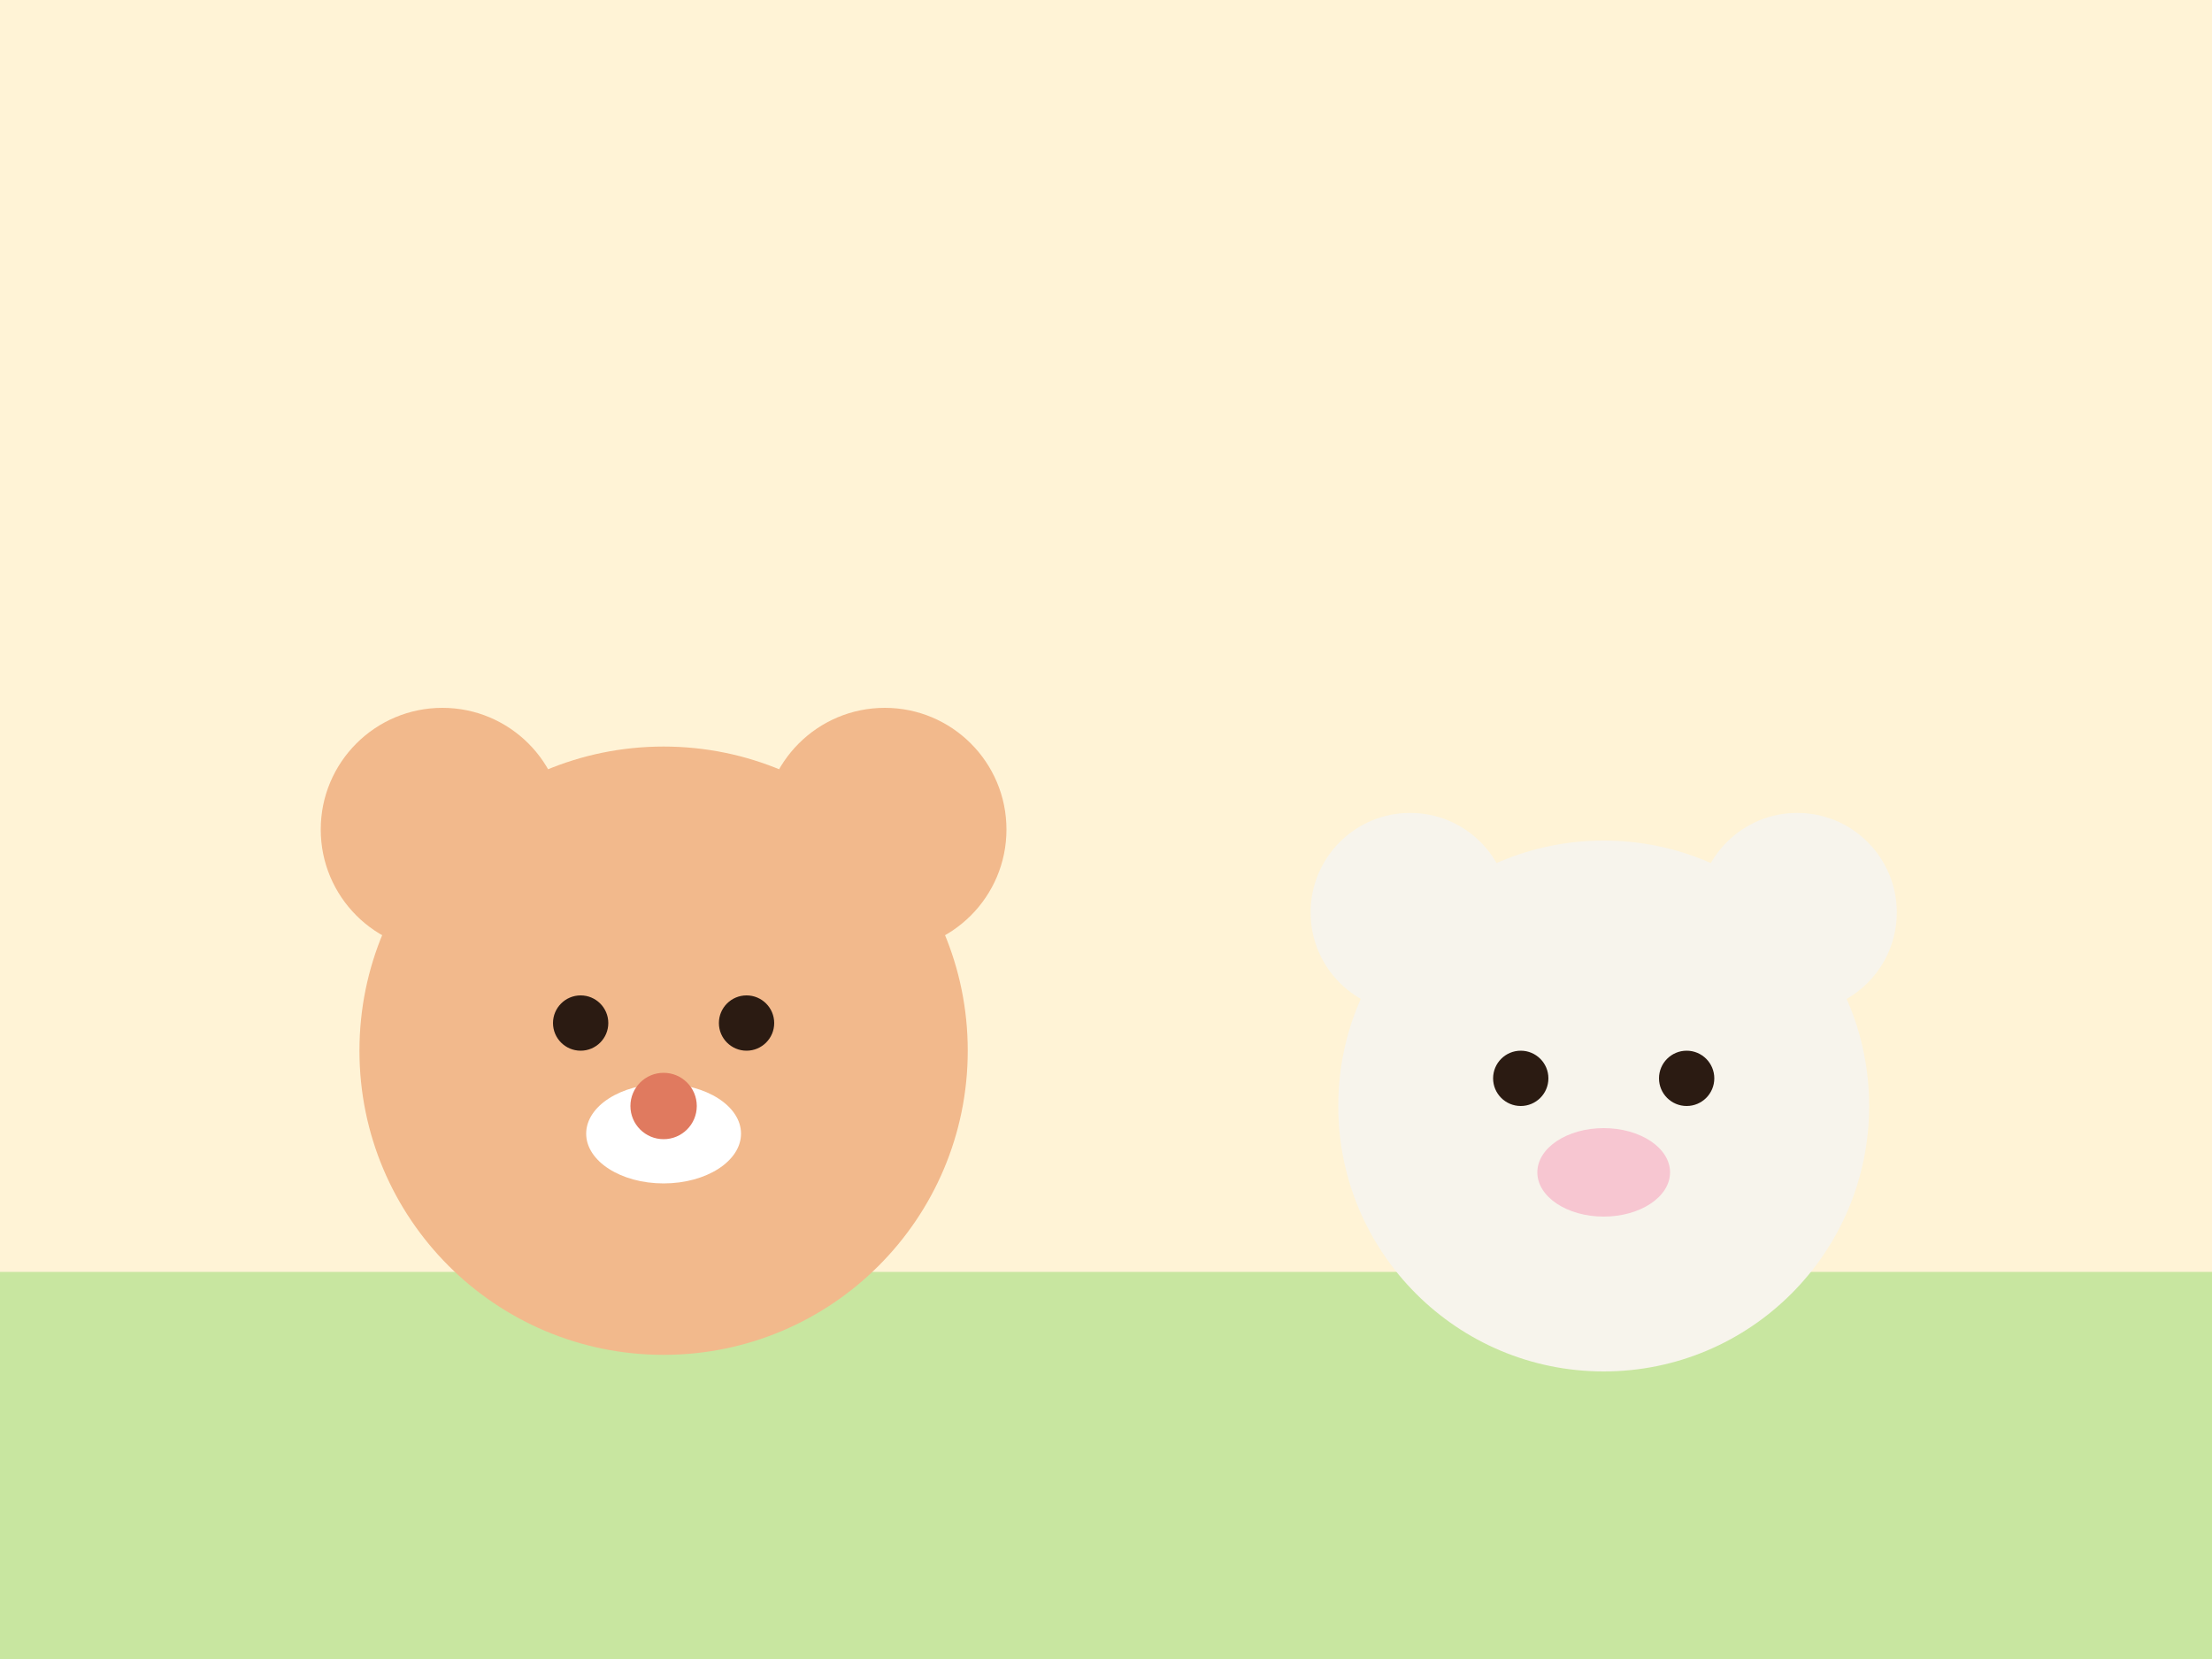
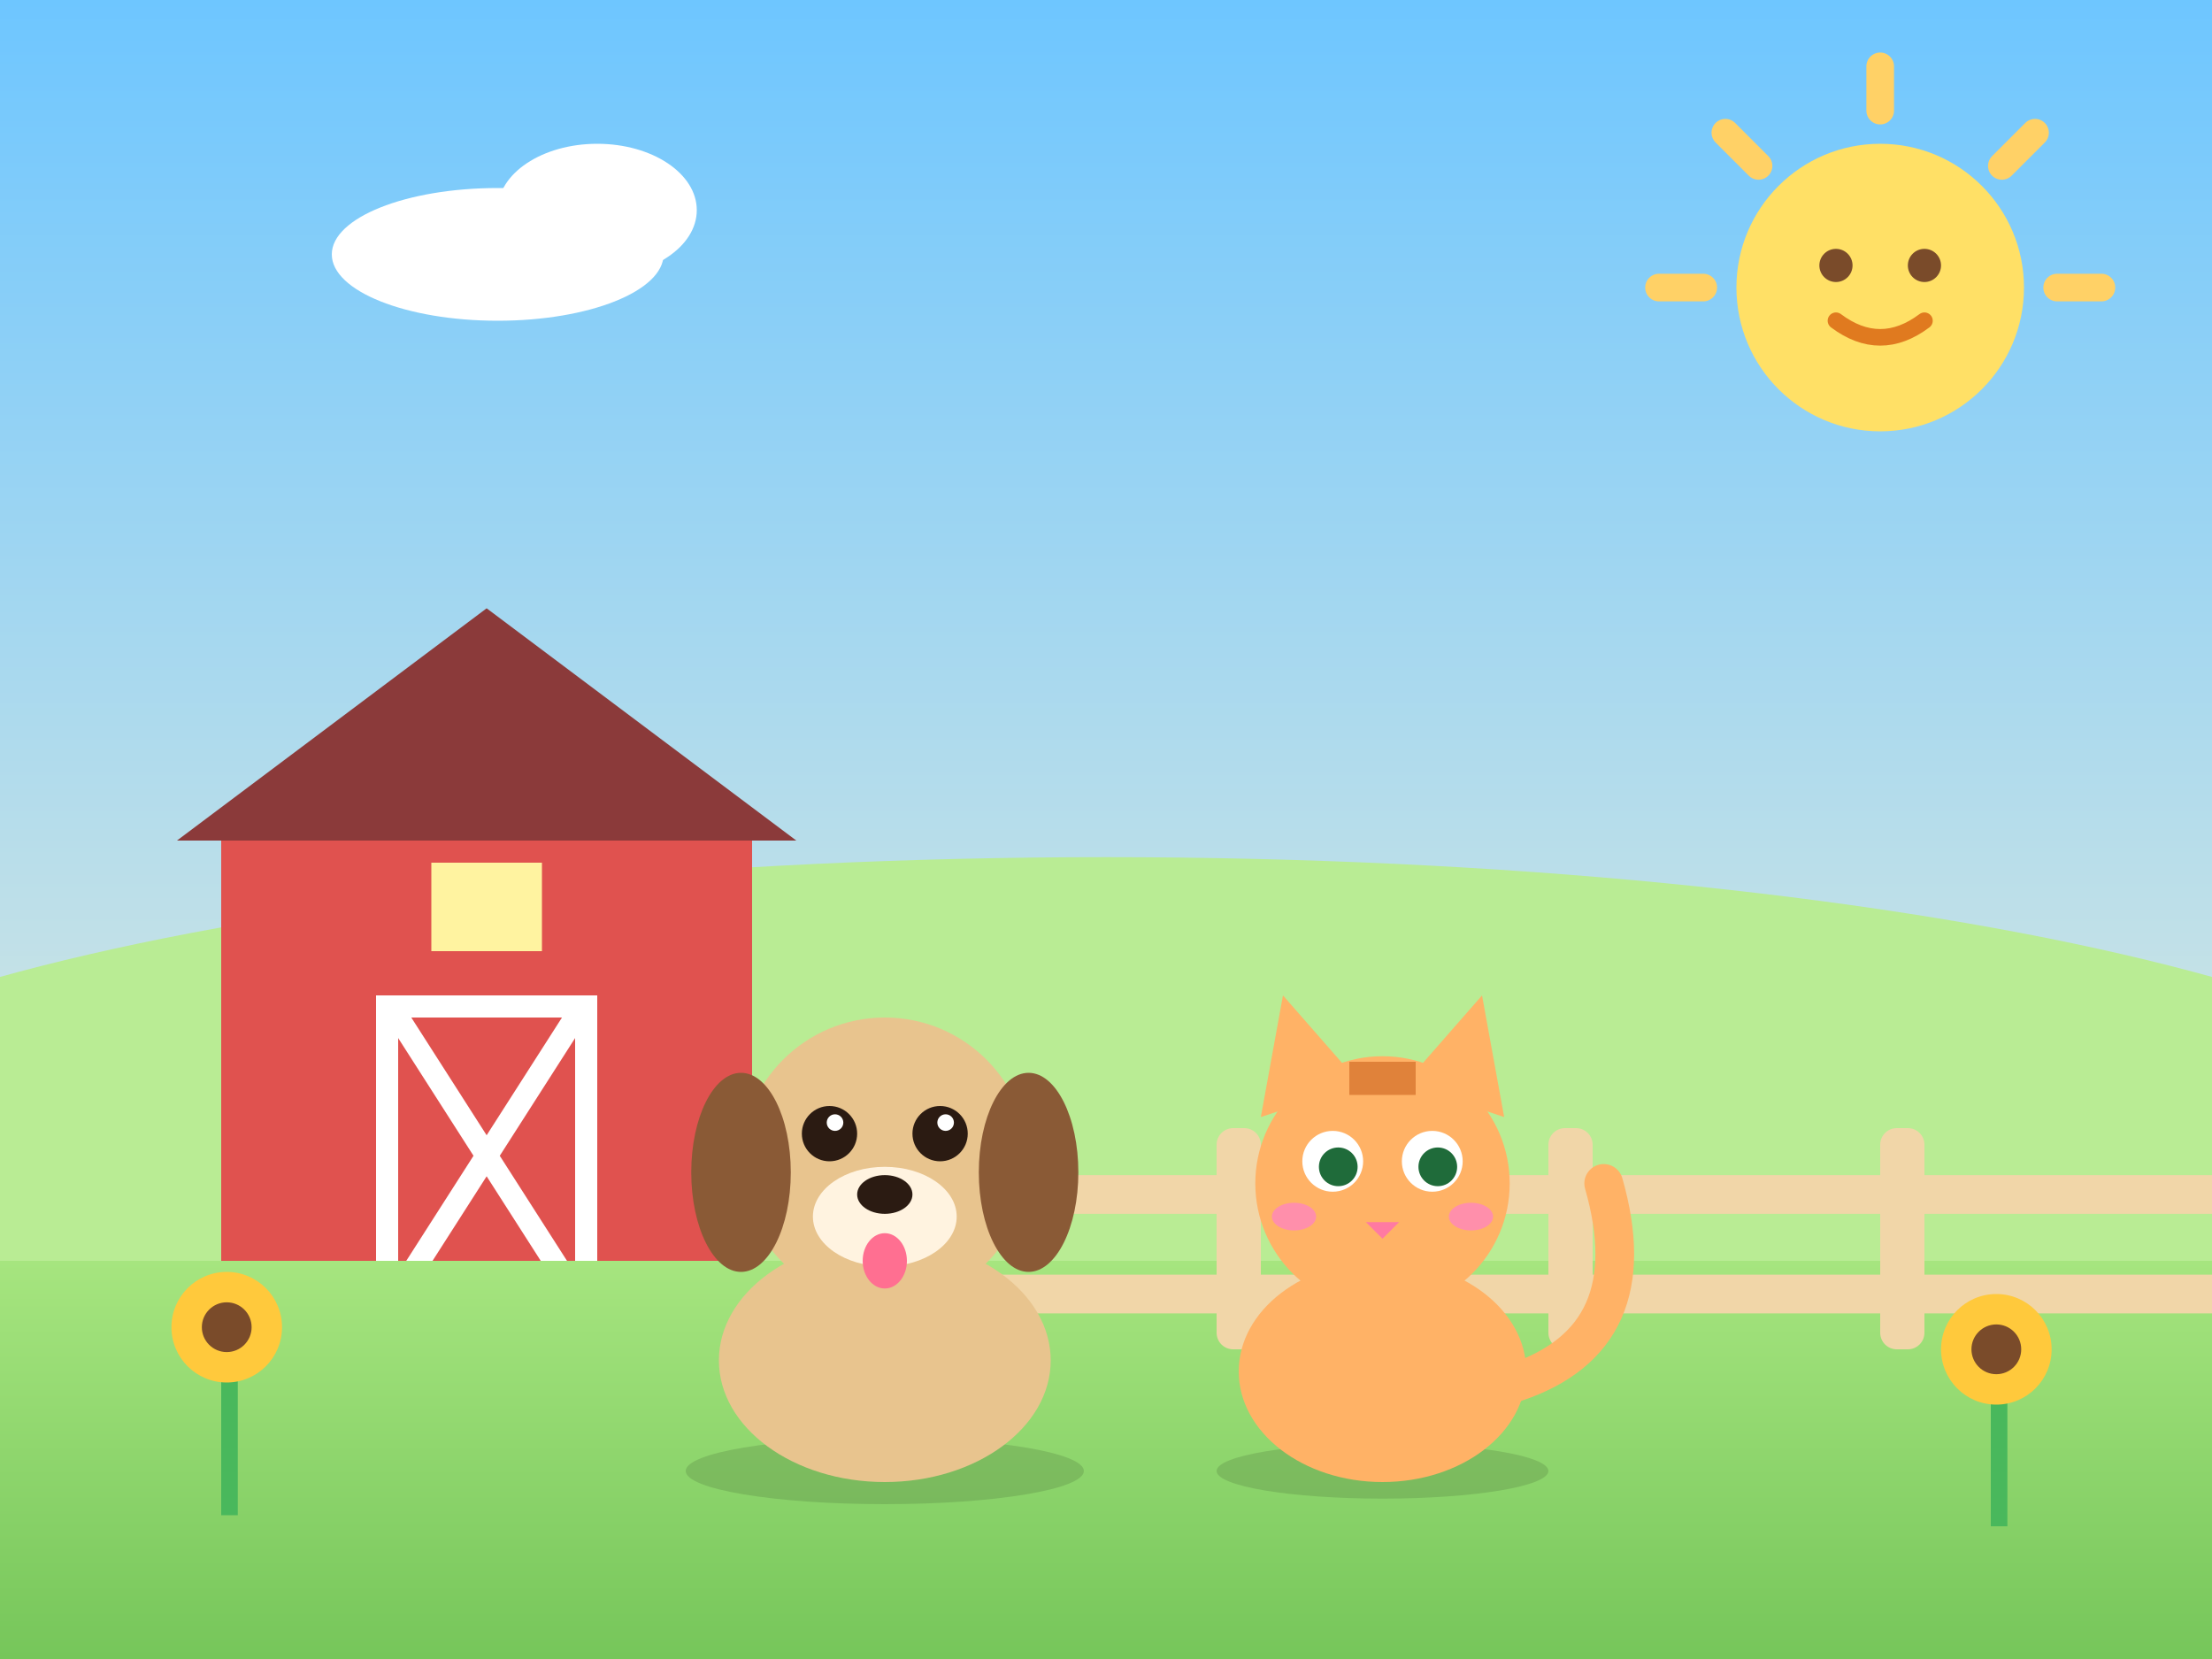
<svg xmlns="http://www.w3.org/2000/svg" viewBox="0 0 400 300">
-   <rect width="400" height="300" fill="#fff3d6" />
-   <rect y="230" width="400" height="70" fill="#c8e6a0" />
-   <circle cx="120" cy="190" r="55" fill="#f2b98c" />
-   <circle cx="80" cy="150" r="22" fill="#f2b98c" />
-   <circle cx="160" cy="150" r="22" fill="#f2b98c" />
-   <circle cx="105" cy="185" r="5" fill="#2b1b12" />
-   <circle cx="135" cy="185" r="5" fill="#2b1b12" />
-   <ellipse cx="120" cy="205" rx="14" ry="9" fill="#fff" />
-   <circle cx="120" cy="200" r="6" fill="#e07a5f" />
-   <circle cx="290" cy="200" r="48" fill="#f7f4ec" />
-   <circle cx="255" cy="165" r="18" fill="#f7f4ec" />
-   <circle cx="325" cy="165" r="18" fill="#f7f4ec" />
-   <circle cx="275" cy="195" r="5" fill="#2b1b12" />
-   <circle cx="305" cy="195" r="5" fill="#2b1b12" />
-   <ellipse cx="290" cy="212" rx="12" ry="8" fill="#f7c6d1" />
+   <defs>
+     <linearGradient id="sky" x1="0" y1="0" x2="0" y2="1">
+       <stop offset="0" stop-color="#6ec6ff" />
+       <stop offset="1" stop-color="#fff4d6" />
+     </linearGradient>
+     <linearGradient id="grass" x1="0" y1="0" x2="0" y2="1">
+       <stop offset="0" stop-color="#a6e57f" />
+       <stop offset="1" stop-color="#76c65a" />
+     </linearGradient>
+   </defs>
+   <rect width="400" height="300" fill="url(#sky)" />
+   <circle cx="340" cy="52" r="26" fill="#ffe066" />
+   <g stroke="#ffd166" stroke-width="5" stroke-linecap="round">
+     <line x1="340" y1="12" x2="340" y2="20" />
+     <line x1="380" y1="52" x2="372" y2="52" />
+     <line x1="300" y1="52" x2="308" y2="52" />
+     <line x1="368" y1="24" x2="362" y2="30" />
+     <line x1="312" y1="24" x2="318" y2="30" />
+   </g>
+   <circle cx="332" cy="48" r="3" fill="#7a4b2a" />
+   <circle cx="348" cy="48" r="3" fill="#7a4b2a" />
+   <path d="M332 58 Q340 64 348 58" stroke="#e07a1f" stroke-width="3" fill="none" stroke-linecap="round" />
+   <g fill="#fff">
+     <ellipse cx="90" cy="46" rx="30" ry="12" />
+     <ellipse cx="108" cy="38" rx="18" ry="12" />
+   </g>
+   <ellipse cx="200" cy="215" rx="260" ry="60" fill="#b9ec94" />
+   <g transform="translate(40 110)">
+     <rect x="0" y="40" width="96" height="84" fill="#e0524f" />
+     <polygon points="-8,42 48,0 104,42" fill="#8b3a3a" />
+     <rect x="28" y="70" width="40" height="54" fill="#fff" />
+     <rect x="32" y="74" width="32" height="50" fill="#e0524f" />
+     <path d="M32 74 L64 124 M64 74 L32 124" stroke="#fff" stroke-width="4" />
+     <rect x="38" y="46" width="20" height="16" fill="#fff3a0" />
+   </g>
+   <rect y="228" width="400" height="72" fill="url(#grass)" />
+   <g stroke="#f1d6a8" stroke-width="7" stroke-linecap="round">
+     <line x1="150" y1="216" x2="400" y2="216" />
+     <line x1="150" y1="234" x2="400" y2="234" />
+   </g>
+   <g fill="#f1d6a8">
+     <rect x="160" y="204" width="8" height="40" rx="3" />
+     <rect x="220" y="204" width="8" height="40" rx="3" />
+     <rect x="280" y="204" width="8" height="40" rx="3" />
+     <rect x="340" y="204" width="8" height="40" rx="3" />
+   </g>
+   <g transform="translate(160 250)">
+     <ellipse cx="0" cy="16" rx="36" ry="6" fill="#000" opacity="0.12" />
+     <ellipse cx="0" cy="-4" rx="30" ry="22" fill="#e8c48e" />
+     <circle cx="0" cy="-40" r="26" fill="#e8c48e" />
+     <ellipse cx="-26" cy="-38" rx="9" ry="18" fill="#8a5a36" />
+     <ellipse cx="26" cy="-38" rx="9" ry="18" fill="#8a5a36" />
+     <ellipse cx="0" cy="-30" rx="13" ry="9" fill="#fff3e0" />
+     <ellipse cx="0" cy="-34" rx="5" ry="3.5" fill="#2b1b12" />
+     <ellipse cx="0" cy="-22" rx="4" ry="5" fill="#ff6f91" />
+     <circle cx="-10" cy="-45" r="5" fill="#2b1b12" />
+     <circle cx="10" cy="-45" r="5" fill="#2b1b12" />
+     <circle cx="-9" cy="-47" r="1.5" fill="#fff" />
+     <circle cx="11" cy="-47" r="1.5" fill="#fff" />
+   </g>
+   <g transform="translate(250 252)">
+     <ellipse cx="0" cy="14" rx="30" ry="5" fill="#000" opacity="0.12" />
+     <path d="M24 -2 Q48 -10 40 -38" stroke="#ffb266" stroke-width="7" fill="none" stroke-linecap="round" />
+     <ellipse cx="0" cy="-4" rx="26" ry="20" fill="#ffb266" />
+     <polygon points="-22,-50 -18,-72 -4,-56" fill="#ffb266" />
+     <polygon points="22,-50 18,-72 4,-56" fill="#ffb266" />
+     <circle cx="0" cy="-38" r="23" fill="#ffb266" />
+     <path d="M-6 -60 h12 v6 h-12z" fill="#e0823a" />
+     <circle cx="-9" cy="-42" r="5.5" fill="#fff" />
+     <circle cx="9" cy="-42" r="5.5" fill="#fff" />
+     <circle cx="-8" cy="-41" r="3.5" fill="#1f6b3a" />
+     <circle cx="10" cy="-41" r="3.5" fill="#1f6b3a" />
+     <path d="M-3 -31 h6 l-3 3z" fill="#ff7aa2" />
+     <ellipse cx="-16" cy="-32" rx="4" ry="2.5" fill="#ff8fab" />
+     <ellipse cx="16" cy="-32" rx="4" ry="2.5" fill="#ff8fab" />
+   </g>
+   <g>
+     <rect x="40" y="244" width="3" height="30" fill="#49b85c" />
+     <circle cx="41" cy="240" r="10" fill="#ffc93c" />
+     <circle cx="41" cy="240" r="4.5" fill="#7a4b2a" />
+     <rect x="360" y="248" width="3" height="28" fill="#49b85c" />
+     <circle cx="361" cy="244" r="10" fill="#ffc93c" />
+     <circle cx="361" cy="244" r="4.5" fill="#7a4b2a" />
+   </g>
</svg>
